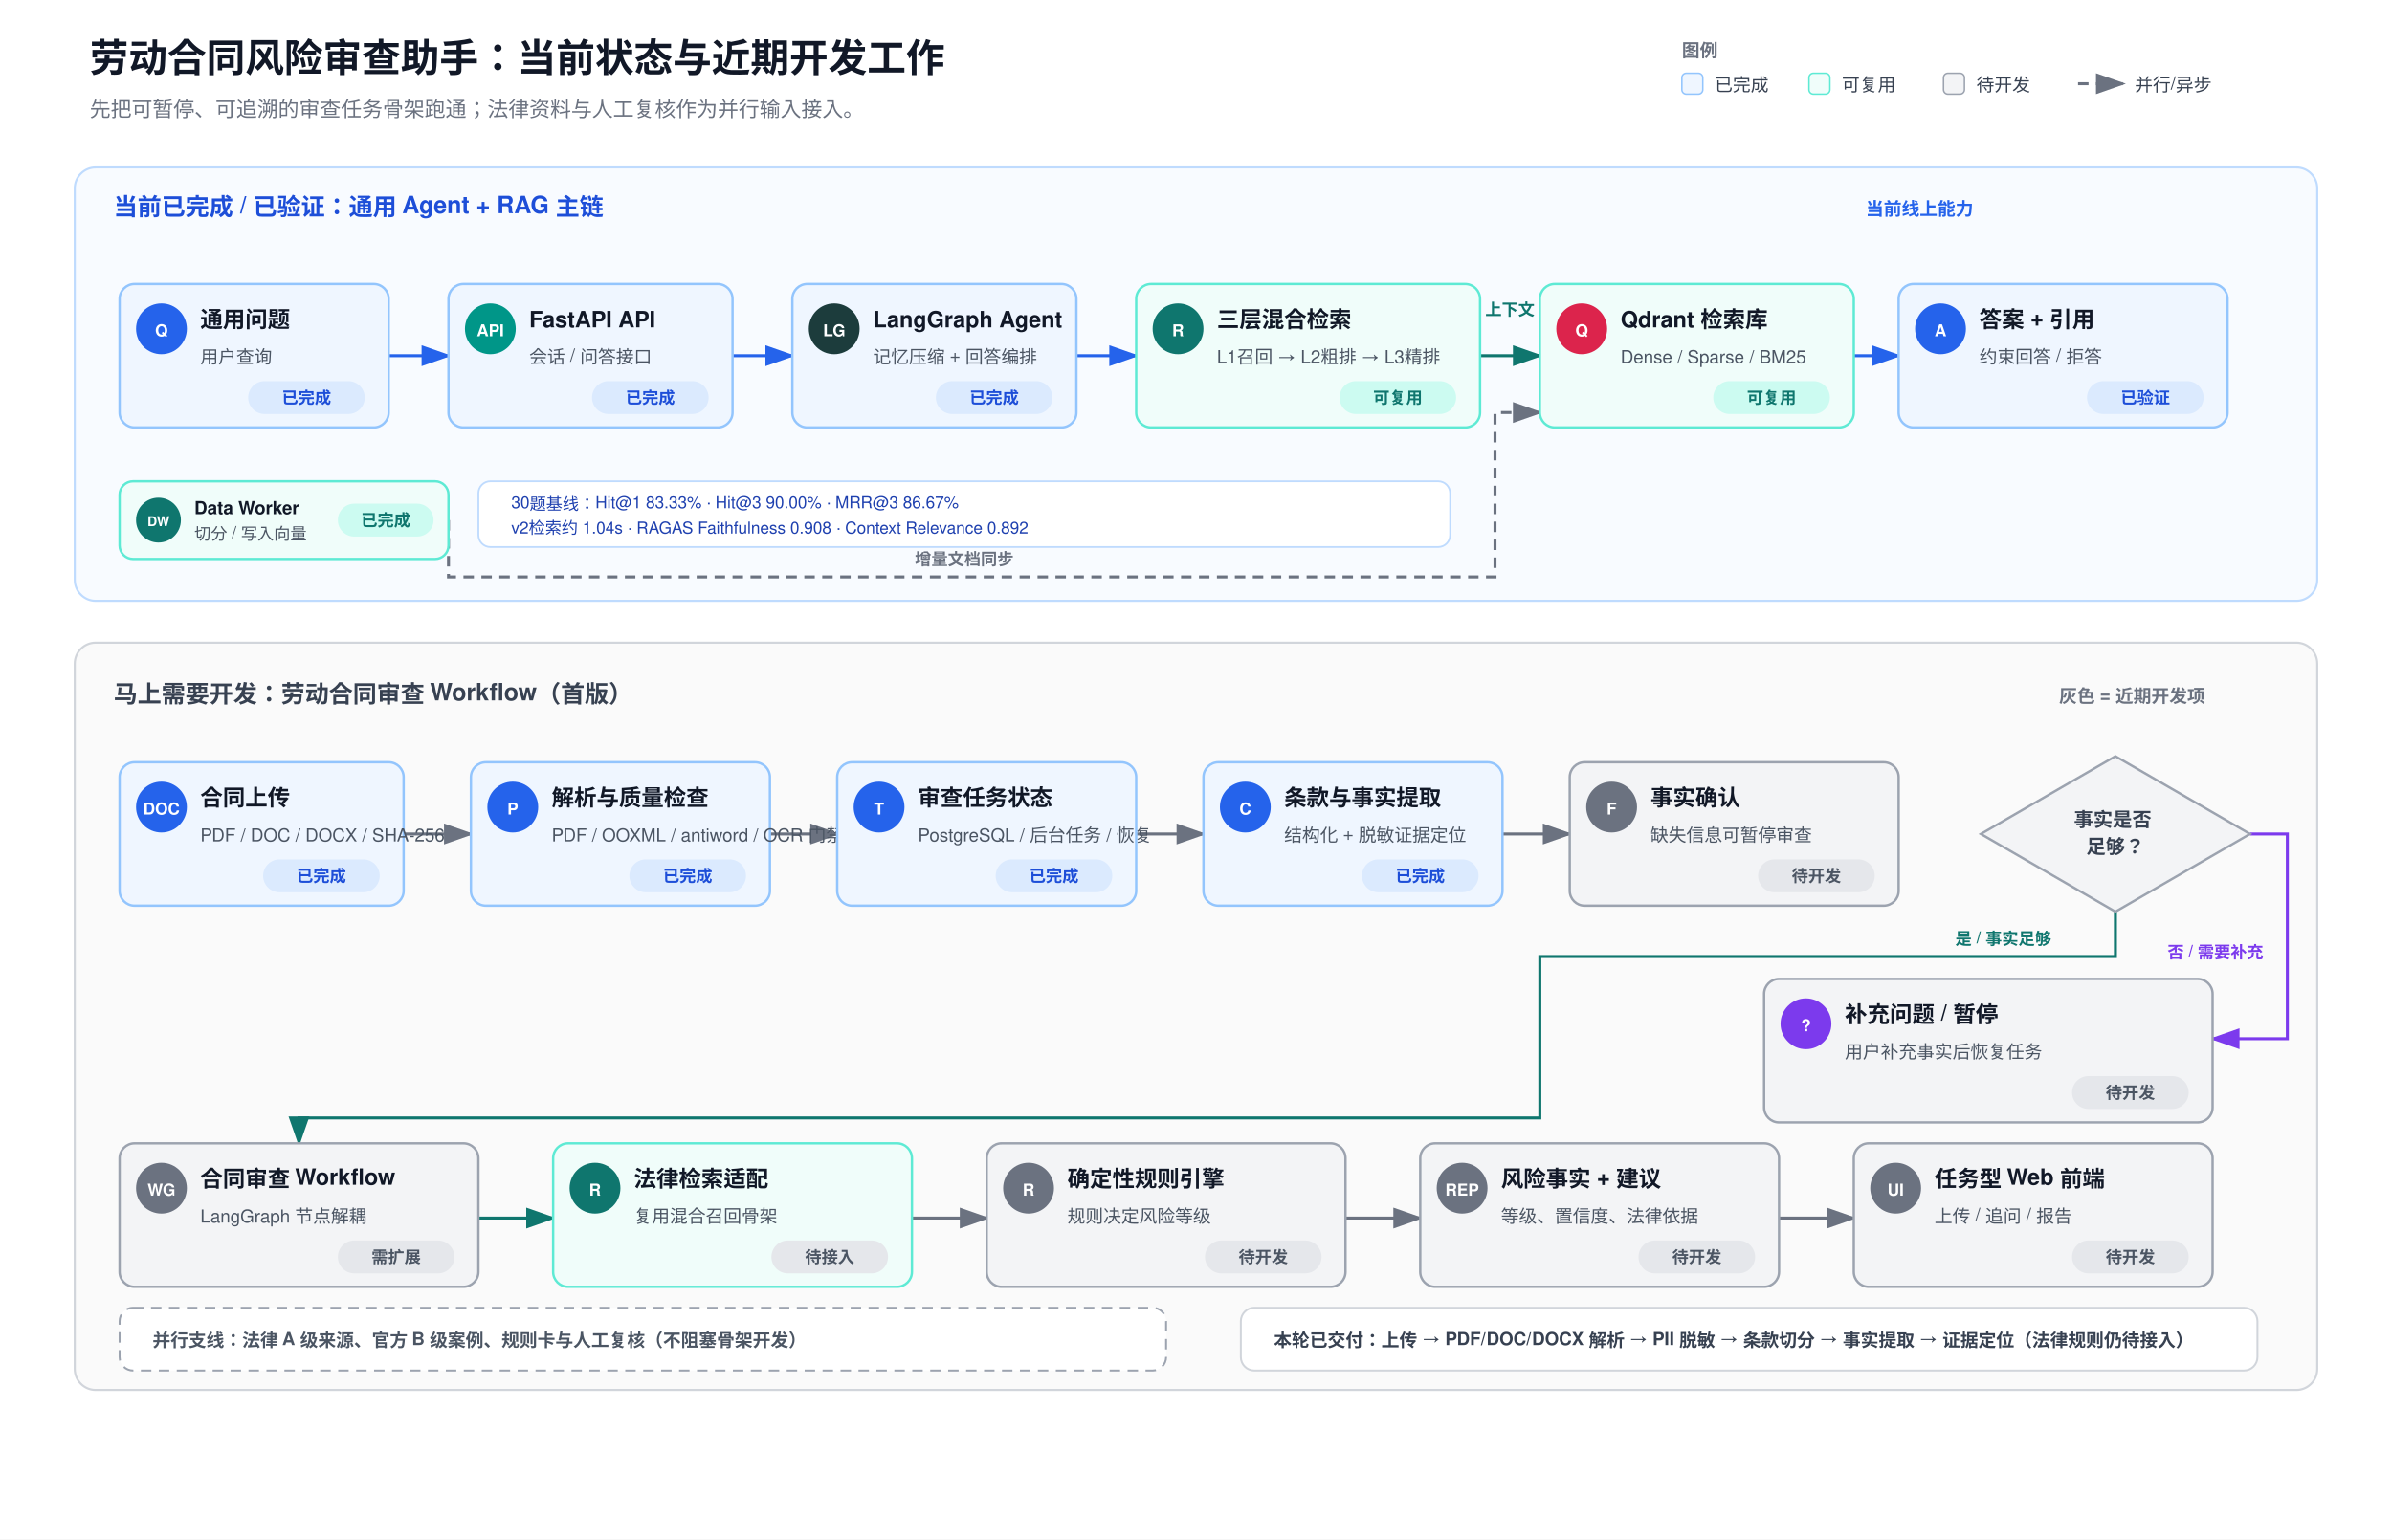
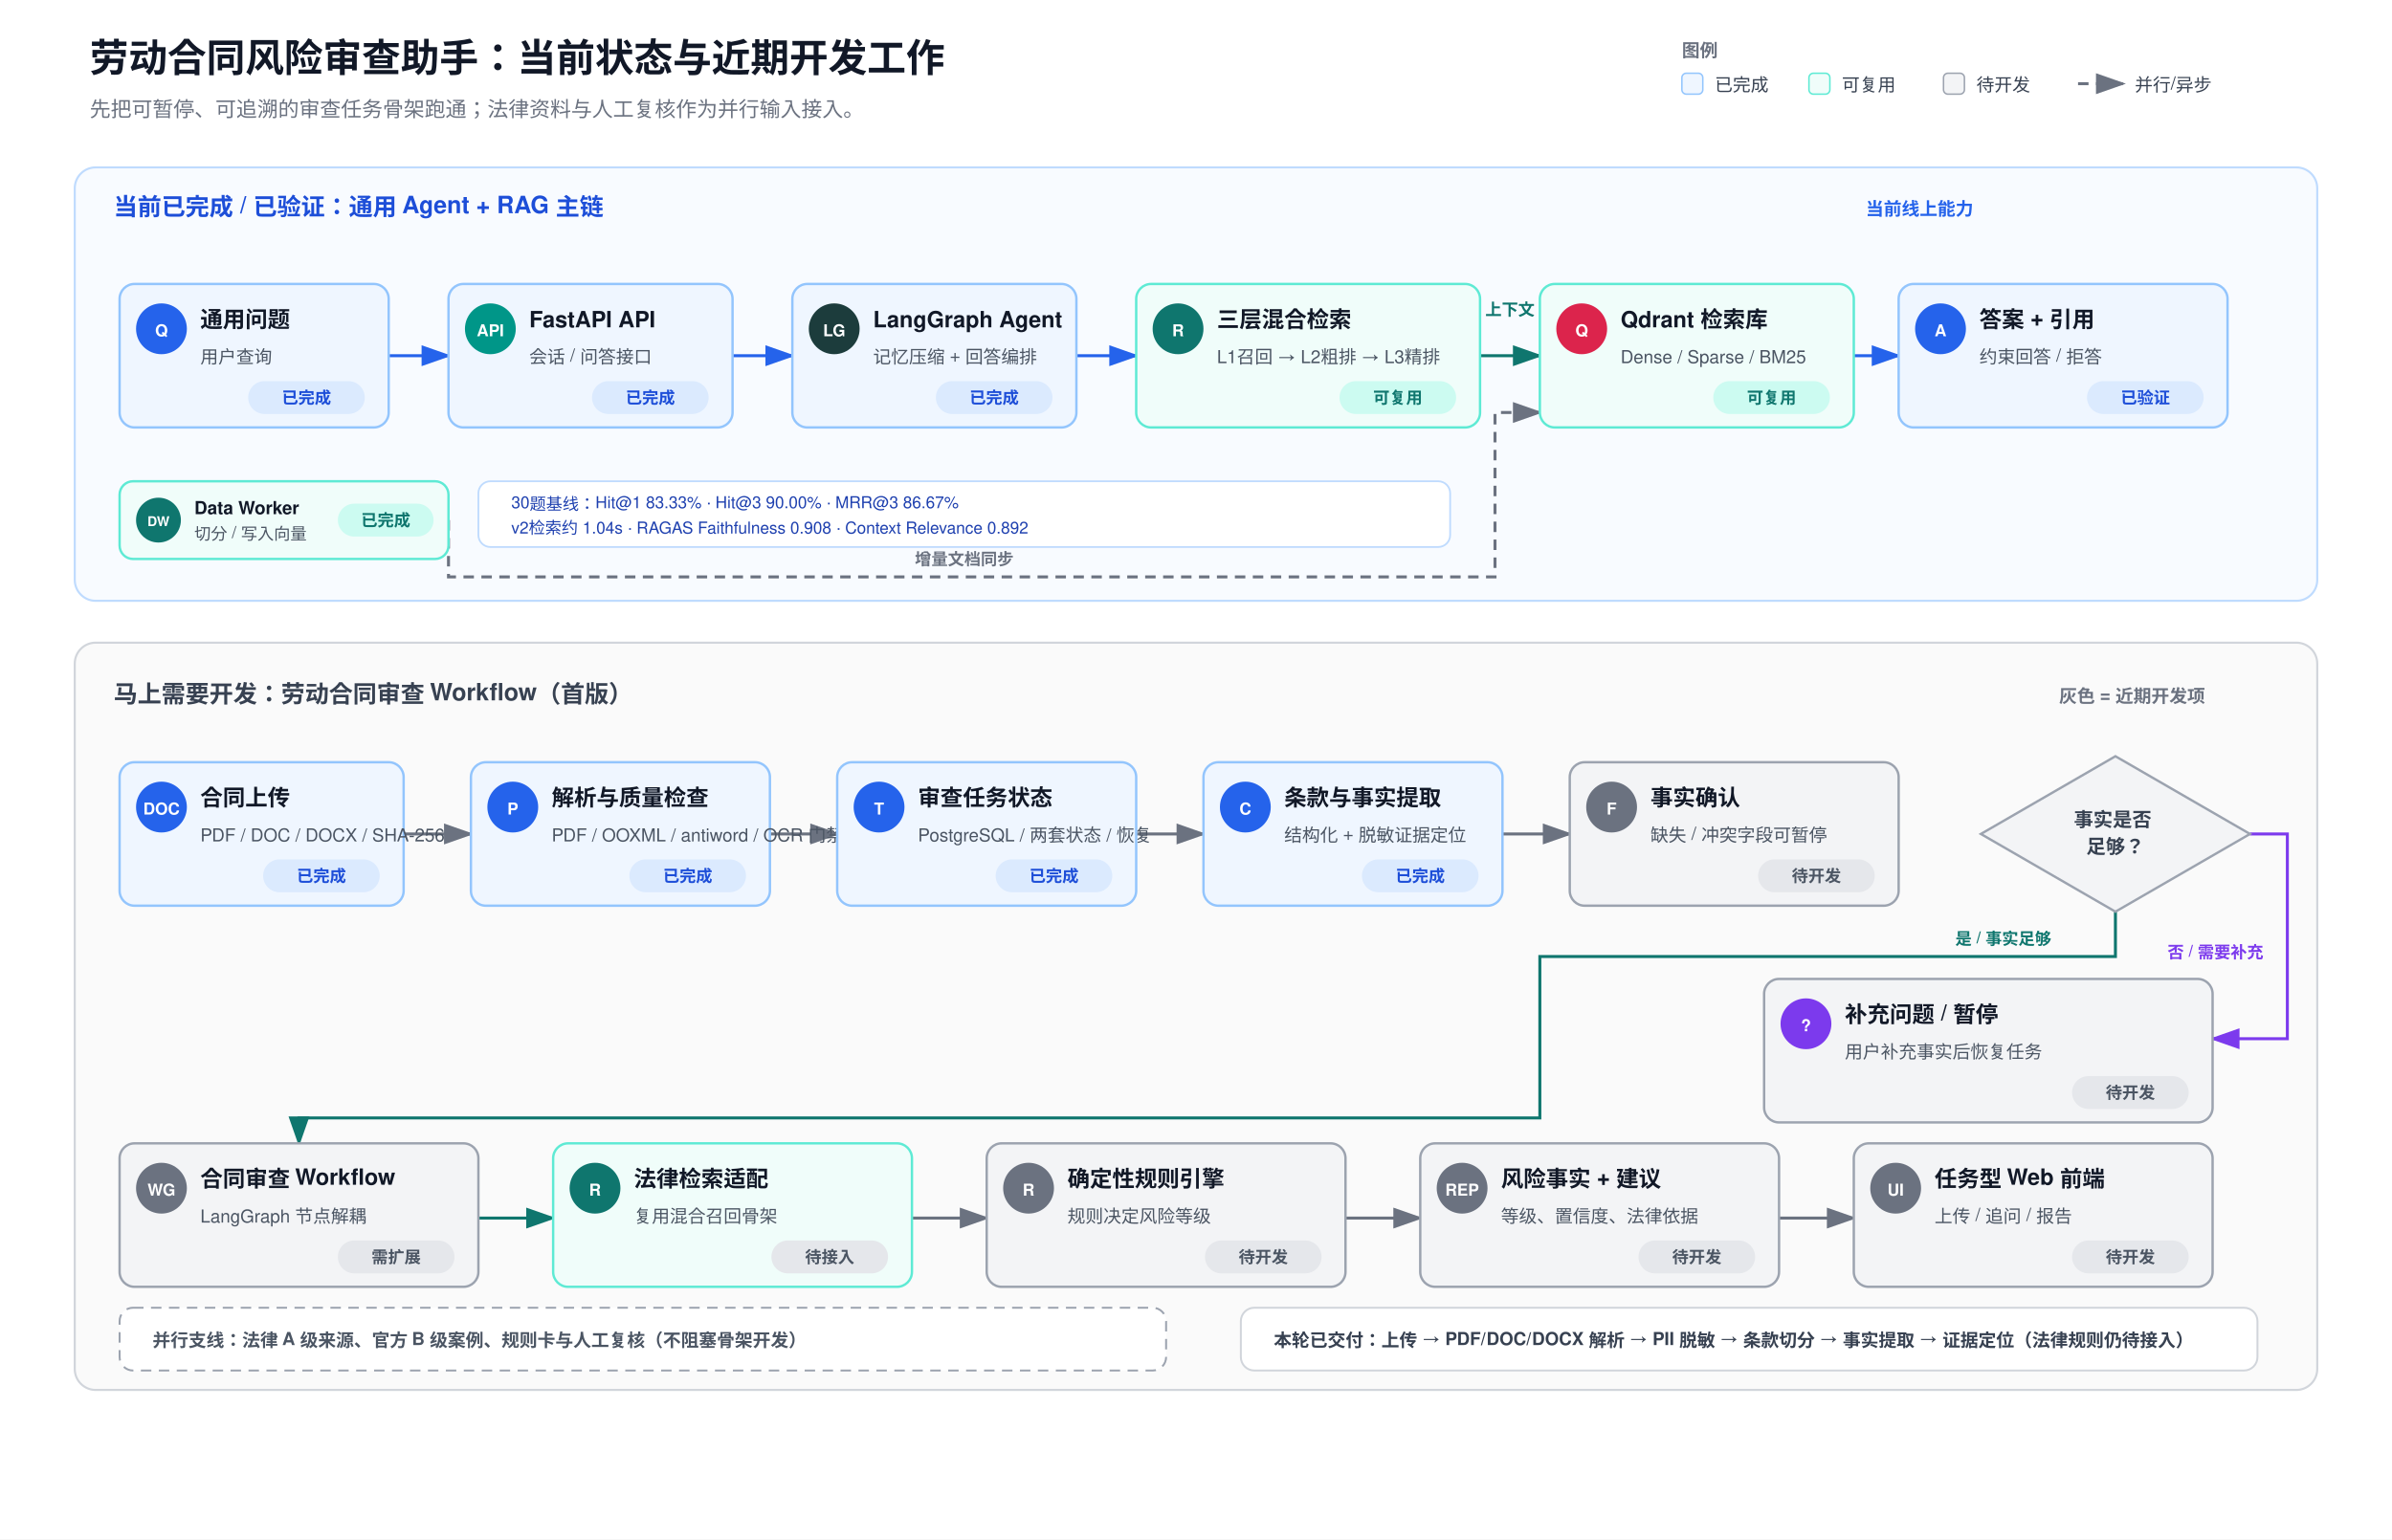
<svg xmlns="http://www.w3.org/2000/svg" width="1600" height="1030" viewBox="0 0 1600 1030" role="img" aria-labelledby="title desc">
  <style>text{font-family:'Helvetica Neue',Helvetica,Arial,'PingFang SC','Microsoft YaHei','Microsoft JhengHei','SimHei',sans-serif;} </style>
  <defs>
    <marker id="arrow-blue" markerWidth="10" markerHeight="7" refX="9" refY="3.5" orient="auto">
      <polygon points="0 0, 10 3.5, 0 7" fill="#2563eb" />
    </marker>
    <marker id="arrow-teal" markerWidth="10" markerHeight="7" refX="9" refY="3.5" orient="auto">
      <polygon points="0 0, 10 3.5, 0 7" fill="#0f766e" />
    </marker>
    <marker id="arrow-gray" markerWidth="10" markerHeight="7" refX="9" refY="3.5" orient="auto">
      <polygon points="0 0, 10 3.5, 0 7" fill="#6b7280" />
    </marker>
    <marker id="arrow-purple" markerWidth="10" markerHeight="7" refX="9" refY="3.5" orient="auto">
      <polygon points="0 0, 10 3.5, 0 7" fill="#7c3aed" />
    </marker>
  </defs>
  <rect data-graph-role="background" width="1600" height="1030" fill="#ffffff" />
  <text x="60" y="48" font-size="26px" fill="#111827" font-weight="600" text-anchor="start" opacity="1.0">劳动合同风险审查助手：当前状态与近期开发工作</text>
  <text x="60" y="78" font-size="14px" fill="#6b7280" font-weight="400" text-anchor="start" opacity="1.0">先把可暂停、可追溯的审查任务骨架跑通；法律资料与人工复核作为并行输入接入。</text>
  <text x="1125" y="38" font-size="12px" fill="#6b7280" font-weight="600" text-anchor="start" opacity="1.0">图例</text>
  <rect x="1125" y="49" width="14" height="14" rx="3" fill="#eff6ff" stroke="#93c5fd" />
  <text x="1147" y="61" font-size="12px" fill="#374151" font-weight="400" text-anchor="start" opacity="1.0">已完成</text>
  <rect x="1210" y="49" width="14" height="14" rx="3" fill="#f0fdfa" stroke="#5eead4" />
  <text x="1232" y="61" font-size="12px" fill="#374151" font-weight="400" text-anchor="start" opacity="1.0">可复用</text>
  <rect x="1300" y="49" width="14" height="14" rx="3" fill="#f3f4f6" stroke="#9ca3af" />
  <text x="1322" y="61" font-size="12px" fill="#374151" font-weight="400" text-anchor="start" opacity="1.0">待开发</text>
  <line x1="1390" y1="56" x2="1420" y2="56" stroke="#6b7280" stroke-width="2" stroke-dasharray="7,5" marker-end="url(#arrow-gray)" />
  <text x="1428" y="61" font-size="12px" fill="#374151" font-weight="400" text-anchor="start" opacity="1.0">并行/异步</text>
  <rect data-graph-role="container" x="50" y="112" width="1500" height="290" rx="14" fill="#f8fbff" stroke="#bfdbfe" stroke-width="1.4" />
  <rect data-graph-role="container" x="50" y="430" width="1500" height="500" rx="14" fill="#fafafa" stroke="#d1d5db" stroke-width="1.4" />
  <text x="76" y="144" font-size="16px" fill="#1d4ed8" font-weight="600" text-anchor="start" opacity="1.0">当前已完成 / 已验证：通用 Agent + RAG 主链</text>
  <text x="76" y="470" font-size="16px" fill="#374151" font-weight="600" text-anchor="start" opacity="1.0">马上需要开发：劳动合同审查 Workflow（首版）</text>
  <text x="1320" y="144" font-size="12px" fill="#2563eb" font-weight="600" text-anchor="end" opacity="1.0">当前线上能力</text>
  <text x="1475" y="470" font-size="12px" fill="#6b7280" font-weight="600" text-anchor="end" opacity="1.0">灰色 = 近期开发项</text>
  <path id="e-query-api" data-graph-role="edge" data-source="generic-query" data-target="fastapi" d="M260 238 H300" fill="none" stroke="#2563eb" stroke-width="2" marker-end="url(#arrow-blue)" />
  <path id="e-api-graph" data-graph-role="edge" data-source="fastapi" data-target="langgraph" d="M490 238 H530" fill="none" stroke="#2563eb" stroke-width="2" marker-end="url(#arrow-blue)" />
  <path id="e-graph-retrieval" data-graph-role="edge" data-source="langgraph" data-target="retrieval" d="M720 238 H760" fill="none" stroke="#2563eb" stroke-width="2" marker-end="url(#arrow-blue)" />
  <path id="e-retrieval-qdrant" data-graph-role="edge" data-source="retrieval" data-target="qdrant" d="M990 238 H1030" fill="none" stroke="#0f766e" stroke-width="2" marker-end="url(#arrow-teal)" />
  <text x="1010" y="211" font-size="11px" fill="#0f766e" font-weight="600" text-anchor="middle" opacity="1.0">上下文</text>
  <path id="e-qdrant-answer" data-graph-role="edge" data-source="qdrant" data-target="answer" d="M1240 238 H1270" fill="none" stroke="#2563eb" stroke-width="2" marker-end="url(#arrow-blue)" />
  <path id="e-data-qdrant" data-graph-role="edge" data-source="data-worker" data-target="qdrant" d="M300 348 V386 H1000 V276 H1030" fill="none" stroke="#6b7280" stroke-width="2" stroke-dasharray="7,5" marker-end="url(#arrow-gray)" />
  <text x="645" y="378" font-size="11px" fill="#6b7280" font-weight="600" text-anchor="middle" opacity="1.0">增量文档同步</text>
  <path id="e-upload-parse" data-graph-role="edge" data-source="contract-upload" data-target="parse" d="M270 558 H315" fill="none" stroke="#6b7280" stroke-width="2" marker-end="url(#arrow-gray)" />
  <path id="e-parse-task" data-graph-role="edge" data-source="parse" data-target="review-task" d="M515 558 H560" fill="none" stroke="#6b7280" stroke-width="2" marker-end="url(#arrow-gray)" />
  <path id="e-task-clause" data-graph-role="edge" data-source="review-task" data-target="clause-facts" d="M760 558 H805" fill="none" stroke="#6b7280" stroke-width="2" marker-end="url(#arrow-gray)" />
  <path id="e-clause-fact" data-graph-role="edge" data-source="clause-facts" data-target="fact-decision" d="M1005 558 H1050" fill="none" stroke="#6b7280" stroke-width="2" marker-end="url(#arrow-gray)" />
  <path id="e-fact-yes" data-graph-role="edge" data-source="fact-decision" data-target="contract-workflow" d="M1415 610 V640 H1030 V748 H200 V765" fill="none" stroke="#0f766e" stroke-width="2" marker-end="url(#arrow-teal)" />
  <text x="1340" y="632" font-size="11px" fill="#0f766e" font-weight="600" text-anchor="middle" opacity="1.0">是 / 事实足够</text>
  <path id="e-fact-no" data-graph-role="edge" data-source="fact-decision" data-target="clarification" d="M1505 558 H1530 V695 H1480" fill="none" stroke="#7c3aed" stroke-width="2" marker-end="url(#arrow-purple)" />
  <text x="1514" y="641" font-size="11px" fill="#7c3aed" font-weight="600" text-anchor="end" opacity="1.0">否 / 需要补充</text>
  <path id="e-workflow-legal" data-graph-role="edge" data-source="contract-workflow" data-target="legal-rag" d="M320 815 H370" fill="none" stroke="#0f766e" stroke-width="2" marker-end="url(#arrow-teal)" />
  <path id="e-legal-rules" data-graph-role="edge" data-source="legal-rag" data-target="rule-engine" d="M610 815 H660" fill="none" stroke="#6b7280" stroke-width="2" marker-end="url(#arrow-gray)" />
  <path id="e-rules-report" data-graph-role="edge" data-source="rule-engine" data-target="risk-report" d="M900 815 H950" fill="none" stroke="#6b7280" stroke-width="2" marker-end="url(#arrow-gray)" />
  <path id="e-report-ui" data-graph-role="edge" data-source="risk-report" data-target="task-ui" d="M1190 815 H1240" fill="none" stroke="#6b7280" stroke-width="2" marker-end="url(#arrow-gray)" />
  <g id="generic-query" data-graph-role="node">
    <rect x="80" y="190" width="180" height="96" rx="10" fill="#eff6ff" stroke="#93c5fd" stroke-width="1.6" />
    <circle cx="108" cy="220" r="17" fill="#2563eb" />
    <text x="108" y="225" font-size="11px" fill="#ffffff" font-weight="700" text-anchor="middle" opacity="1.0">Q</text>
    <text x="134" y="219" font-size="15px" fill="#111827" font-weight="600" text-anchor="start" opacity="1.0">通用问题</text>
    <text x="134" y="243" font-size="12px" fill="#4b5563" font-weight="400" text-anchor="start">
      <tspan x="134" dy="0px">用户查询</tspan>
    </text>
    <rect x="166" y="255" width="78" height="22" rx="11" fill="#dbeafe" stroke="none" />
    <text x="205.0" y="270" font-size="11px" fill="#1d4ed8" font-weight="600" text-anchor="middle" opacity="1.0">已完成</text>
  </g>
  <g id="fastapi" data-graph-role="node">
    <rect x="300" y="190" width="190" height="96" rx="10" fill="#eff6ff" stroke="#93c5fd" stroke-width="1.6" />
    <circle cx="328" cy="220" r="17" fill="#009688" />
    <text x="328" y="225" font-size="11px" fill="#ffffff" font-weight="700" text-anchor="middle" opacity="1.0">API</text>
    <text x="354" y="219" font-size="15px" fill="#111827" font-weight="600" text-anchor="start" opacity="1.0">FastAPI API</text>
    <text x="354" y="243" font-size="12px" fill="#4b5563" font-weight="400" text-anchor="start">
      <tspan x="354" dy="0px">会话 / 问答接口</tspan>
    </text>
    <rect x="396" y="255" width="78" height="22" rx="11" fill="#dbeafe" stroke="none" />
    <text x="435.0" y="270" font-size="11px" fill="#1d4ed8" font-weight="600" text-anchor="middle" opacity="1.0">已完成</text>
  </g>
  <g id="langgraph" data-graph-role="node">
    <rect x="530" y="190" width="190" height="96" rx="10" fill="#eff6ff" stroke="#93c5fd" stroke-width="1.6" />
    <circle cx="558" cy="220" r="17" fill="#1c3c3c" />
    <text x="558" y="225" font-size="11px" fill="#ffffff" font-weight="700" text-anchor="middle" opacity="1.0">LG</text>
    <text x="584" y="219" font-size="15px" fill="#111827" font-weight="600" text-anchor="start" opacity="1.0">LangGraph Agent</text>
    <text x="584" y="243" font-size="12px" fill="#4b5563" font-weight="400" text-anchor="start">
      <tspan x="584" dy="0px">记忆压缩 + 回答编排</tspan>
    </text>
    <rect x="626" y="255" width="78" height="22" rx="11" fill="#dbeafe" stroke="none" />
    <text x="665.0" y="270" font-size="11px" fill="#1d4ed8" font-weight="600" text-anchor="middle" opacity="1.0">已完成</text>
  </g>
  <g id="retrieval" data-graph-role="node">
    <rect x="760" y="190" width="230" height="96" rx="10" fill="#f0fdfa" stroke="#5eead4" stroke-width="1.6" />
    <circle cx="788" cy="220" r="17" fill="#0f766e" />
    <text x="788" y="225" font-size="11px" fill="#ffffff" font-weight="700" text-anchor="middle" opacity="1.0">R</text>
    <text x="814" y="219" font-size="15px" fill="#111827" font-weight="600" text-anchor="start" opacity="1.0">三层混合检索</text>
    <text x="814" y="243" font-size="12px" fill="#4b5563" font-weight="400" text-anchor="start">
      <tspan x="814" dy="0px">L1召回 → L2粗排 → L3精排</tspan>
    </text>
    <rect x="896" y="255" width="78" height="22" rx="11" fill="#ccfbf1" stroke="none" />
    <text x="935.0" y="270" font-size="11px" fill="#0f766e" font-weight="600" text-anchor="middle" opacity="1.0">可复用</text>
  </g>
  <g id="qdrant" data-graph-role="node">
    <rect x="1030" y="190" width="210" height="96" rx="10" fill="#f0fdfa" stroke="#5eead4" stroke-width="1.6" />
    <circle cx="1058" cy="220" r="17" fill="#dc244c" />
    <text x="1058" y="225" font-size="11px" fill="#ffffff" font-weight="700" text-anchor="middle" opacity="1.0">Q</text>
    <text x="1084" y="219" font-size="15px" fill="#111827" font-weight="600" text-anchor="start" opacity="1.0">Qdrant 检索库</text>
    <text x="1084" y="243" font-size="12px" fill="#4b5563" font-weight="400" text-anchor="start">
      <tspan x="1084" dy="0px">Dense / Sparse / BM25</tspan>
    </text>
    <rect x="1146" y="255" width="78" height="22" rx="11" fill="#ccfbf1" stroke="none" />
    <text x="1185.0" y="270" font-size="11px" fill="#0f766e" font-weight="600" text-anchor="middle" opacity="1.0">可复用</text>
  </g>
  <g id="answer" data-graph-role="node">
    <rect x="1270" y="190" width="220" height="96" rx="10" fill="#eff6ff" stroke="#93c5fd" stroke-width="1.6" />
    <circle cx="1298" cy="220" r="17" fill="#2563eb" />
    <text x="1298" y="225" font-size="11px" fill="#ffffff" font-weight="700" text-anchor="middle" opacity="1.0">A</text>
    <text x="1324" y="219" font-size="15px" fill="#111827" font-weight="600" text-anchor="start" opacity="1.0">答案 + 引用</text>
    <text x="1324" y="243" font-size="12px" fill="#4b5563" font-weight="400" text-anchor="start">
      <tspan x="1324" dy="0px">约束回答 / 拒答</tspan>
    </text>
    <rect x="1396" y="255" width="78" height="22" rx="11" fill="#dbeafe" stroke="none" />
    <text x="1435.0" y="270" font-size="11px" fill="#1d4ed8" font-weight="600" text-anchor="middle" opacity="1.0">已验证</text>
  </g>
  <g id="data-worker" data-graph-role="node">
    <rect x="80" y="322" width="220" height="52" rx="9" fill="#f0fdfa" stroke="#5eead4" stroke-width="1.6" />
    <circle cx="106" cy="348" r="15" fill="#0f766e" />
    <text x="106" y="352" font-size="9px" fill="#ffffff" font-weight="700" text-anchor="middle" opacity="1.0">DW</text>
    <text x="130" y="344" font-size="12px" fill="#111827" font-weight="600" text-anchor="start" opacity="1.0">Data Worker</text>
    <text x="130" y="361" font-size="11px" fill="#4b5563" font-weight="400" text-anchor="start" opacity="1.0">切分 / 写入向量</text>
    <rect x="226" y="337" width="64" height="22" rx="11" fill="#ccfbf1" stroke="none" />
    <text x="258.0" y="352" font-size="11px" fill="#0f766e" font-weight="600" text-anchor="middle" opacity="1.0">已完成</text>
  </g>
  <rect x="320" y="322" width="650" height="44" rx="8" fill="#ffffff" stroke="#bfdbfe" stroke-width="1.2" />
  <text x="342" y="340" font-size="11px" fill="#1e40af" font-weight="400" text-anchor="start" opacity="1.0">30题基线：Hit@1 83.33%  ·  Hit@3 90.00%  ·  MRR@3 86.67%</text>
  <text x="342" y="357" font-size="11px" fill="#1e40af" font-weight="400" text-anchor="start" opacity="1.0">v2检索约 1.04s  ·  RAGAS Faithfulness 0.908  ·  Context Relevance 0.892</text>
  <g id="contract-upload" data-graph-role="node">
    <rect x="80" y="510" width="190" height="96" rx="10" fill="#eff6ff" stroke="#93c5fd" stroke-width="1.6" />
    <circle cx="108" cy="540" r="17" fill="#2563eb" />
    <text x="108" y="545" font-size="11px" fill="#ffffff" font-weight="700" text-anchor="middle" opacity="1.0">DOC</text>
    <text x="134" y="539" font-size="15px" fill="#111827" font-weight="600" text-anchor="start" opacity="1.0">合同上传</text>
    <text x="134" y="563" font-size="12px" fill="#4b5563" font-weight="400" text-anchor="start">
      <tspan x="134" dy="0px">PDF / DOC / DOCX / SHA-256</tspan>
    </text>
    <rect x="176" y="575" width="78" height="22" rx="11" fill="#dbeafe" stroke="none" />
    <text x="215.0" y="590" font-size="11px" fill="#1d4ed8" font-weight="600" text-anchor="middle" opacity="1.0">已完成</text>
  </g>
  <g id="parse" data-graph-role="node">
    <rect x="315" y="510" width="200" height="96" rx="10" fill="#eff6ff" stroke="#93c5fd" stroke-width="1.6" />
    <circle cx="343" cy="540" r="17" fill="#2563eb" />
    <text x="343" y="545" font-size="11px" fill="#ffffff" font-weight="700" text-anchor="middle" opacity="1.0">P</text>
    <text x="369" y="539" font-size="15px" fill="#111827" font-weight="600" text-anchor="start" opacity="1.0">解析与质量检查</text>
    <text x="369" y="563" font-size="12px" fill="#4b5563" font-weight="400" text-anchor="start">
      <tspan x="369" dy="0px">PDF / OOXML / antiword / OCR 门禁</tspan>
    </text>
    <rect x="421" y="575" width="78" height="22" rx="11" fill="#dbeafe" stroke="none" />
    <text x="460.0" y="590" font-size="11px" fill="#1d4ed8" font-weight="600" text-anchor="middle" opacity="1.0">已完成</text>
  </g>
  <g id="review-task" data-graph-role="node">
    <rect x="560" y="510" width="200" height="96" rx="10" fill="#eff6ff" stroke="#93c5fd" stroke-width="1.6" />
    <circle cx="588" cy="540" r="17" fill="#2563eb" />
    <text x="588" y="545" font-size="11px" fill="#ffffff" font-weight="700" text-anchor="middle" opacity="1.0">T</text>
    <text x="614" y="539" font-size="15px" fill="#111827" font-weight="600" text-anchor="start" opacity="1.0">审查任务状态</text>
    <text x="614" y="563" font-size="12px" fill="#4b5563" font-weight="400" text-anchor="start">
-       <tspan x="614" dy="0px">PostgreSQL / 后台任务 / 恢复</tspan>
+       <tspan x="614" dy="0px">PostgreSQL / 两套状态 / 恢复</tspan>
    </text>
    <rect x="666" y="575" width="78" height="22" rx="11" fill="#dbeafe" stroke="none" />
    <text x="705.0" y="590" font-size="11px" fill="#1d4ed8" font-weight="600" text-anchor="middle" opacity="1.0">已完成</text>
  </g>
  <g id="clause-facts" data-graph-role="node">
    <rect x="805" y="510" width="200" height="96" rx="10" fill="#eff6ff" stroke="#93c5fd" stroke-width="1.6" />
    <circle cx="833" cy="540" r="17" fill="#2563eb" />
    <text x="833" y="545" font-size="11px" fill="#ffffff" font-weight="700" text-anchor="middle" opacity="1.0">C</text>
    <text x="859" y="539" font-size="15px" fill="#111827" font-weight="600" text-anchor="start" opacity="1.0">条款与事实提取</text>
    <text x="859" y="563" font-size="12px" fill="#4b5563" font-weight="400" text-anchor="start">
      <tspan x="859" dy="0px">结构化 + 脱敏证据定位</tspan>
    </text>
    <rect x="911" y="575" width="78" height="22" rx="11" fill="#dbeafe" stroke="none" />
    <text x="950.0" y="590" font-size="11px" fill="#1d4ed8" font-weight="600" text-anchor="middle" opacity="1.0">已完成</text>
  </g>
  <g id="fact-placeholder" data-graph-role="node">
    <rect x="1050" y="510" width="220" height="96" rx="10" fill="#f3f4f6" stroke="#9ca3af" stroke-width="1.6" />
    <circle cx="1078" cy="540" r="17" fill="#6b7280" />
    <text x="1078" y="545" font-size="11px" fill="#ffffff" font-weight="700" text-anchor="middle" opacity="1.0">F</text>
    <text x="1104" y="539" font-size="15px" fill="#111827" font-weight="600" text-anchor="start" opacity="1.0">事实确认</text>
    <text x="1104" y="563" font-size="12px" fill="#4b5563" font-weight="400" text-anchor="start">
-       <tspan x="1104" dy="0px">缺失信息可暂停审查</tspan>
+       <tspan x="1104" dy="0px">缺失 / 冲突字段可暂停</tspan>
    </text>
    <rect x="1176" y="575" width="78" height="22" rx="11" fill="#e5e7eb" stroke="none" />
    <text x="1215.0" y="590" font-size="11px" fill="#4b5563" font-weight="600" text-anchor="middle" opacity="1.0">待开发</text>
  </g>
  <g id="fact-decision" data-graph-role="node">
    <polygon points="1415,506 1505,558 1415,610 1325,558" fill="#f3f4f6" stroke="#9ca3af" stroke-width="1.6" />
    <text x="1415" y="553" font-size="13px" fill="#374151" font-weight="600" text-anchor="middle">
      <tspan x="1415" dy="0px">事实是否</tspan>
      <tspan x="1415" dy="18px">足够？</tspan>
    </text>
  </g>
  <g id="clarification" data-graph-role="node">
    <rect x="1180" y="655" width="300" height="96" rx="10" fill="#f3f4f6" stroke="#9ca3af" stroke-width="1.6" />
    <circle cx="1208" cy="685" r="17" fill="#7c3aed" />
    <text x="1208" y="690" font-size="11px" fill="#ffffff" font-weight="700" text-anchor="middle" opacity="1.0">?</text>
    <text x="1234" y="684" font-size="15px" fill="#111827" font-weight="600" text-anchor="start" opacity="1.0">补充问题 / 暂停</text>
    <text x="1234" y="708" font-size="12px" fill="#4b5563" font-weight="400" text-anchor="start">
      <tspan x="1234" dy="0px">用户补充事实后恢复任务</tspan>
    </text>
    <rect x="1386" y="720" width="78" height="22" rx="11" fill="#e5e7eb" stroke="none" />
    <text x="1425.0" y="735" font-size="11px" fill="#4b5563" font-weight="600" text-anchor="middle" opacity="1.0">待开发</text>
  </g>
  <g id="contract-workflow" data-graph-role="node">
    <rect x="80" y="765" width="240" height="96" rx="10" fill="#f3f4f6" stroke="#9ca3af" stroke-width="1.6" />
    <circle cx="108" cy="795" r="17" fill="#6b7280" />
    <text x="108" y="800" font-size="11px" fill="#ffffff" font-weight="700" text-anchor="middle" opacity="1.0">WG</text>
    <text x="134" y="794" font-size="15px" fill="#111827" font-weight="600" text-anchor="start" opacity="1.0">合同审查 Workflow</text>
    <text x="134" y="818" font-size="12px" fill="#4b5563" font-weight="400" text-anchor="start">
      <tspan x="134" dy="0px">LangGraph 节点解耦</tspan>
    </text>
    <rect x="226" y="830" width="78" height="22" rx="11" fill="#e5e7eb" stroke="none" />
    <text x="265.0" y="845" font-size="11px" fill="#4b5563" font-weight="600" text-anchor="middle" opacity="1.0">需扩展</text>
  </g>
  <g id="legal-rag" data-graph-role="node">
    <rect x="370" y="765" width="240" height="96" rx="10" fill="#f0fdfa" stroke="#5eead4" stroke-width="1.6" />
    <circle cx="398" cy="795" r="17" fill="#0f766e" />
    <text x="398" y="800" font-size="11px" fill="#ffffff" font-weight="700" text-anchor="middle" opacity="1.0">R</text>
    <text x="424" y="794" font-size="15px" fill="#111827" font-weight="600" text-anchor="start" opacity="1.0">法律检索适配</text>
    <text x="424" y="818" font-size="12px" fill="#4b5563" font-weight="400" text-anchor="start">
      <tspan x="424" dy="0px">复用混合召回骨架</tspan>
    </text>
    <rect x="516" y="830" width="78" height="22" rx="11" fill="#e5e7eb" stroke="none" />
    <text x="555.0" y="845" font-size="11px" fill="#4b5563" font-weight="600" text-anchor="middle" opacity="1.0">待接入</text>
  </g>
  <g id="rule-engine" data-graph-role="node">
    <rect x="660" y="765" width="240" height="96" rx="10" fill="#f3f4f6" stroke="#9ca3af" stroke-width="1.6" />
    <circle cx="688" cy="795" r="17" fill="#6b7280" />
    <text x="688" y="800" font-size="11px" fill="#ffffff" font-weight="700" text-anchor="middle" opacity="1.0">R</text>
    <text x="714" y="794" font-size="15px" fill="#111827" font-weight="600" text-anchor="start" opacity="1.0">确定性规则引擎</text>
    <text x="714" y="818" font-size="12px" fill="#4b5563" font-weight="400" text-anchor="start">
      <tspan x="714" dy="0px">规则决定风险等级</tspan>
    </text>
    <rect x="806" y="830" width="78" height="22" rx="11" fill="#e5e7eb" stroke="none" />
    <text x="845.0" y="845" font-size="11px" fill="#4b5563" font-weight="600" text-anchor="middle" opacity="1.0">待开发</text>
  </g>
  <g id="risk-report" data-graph-role="node">
    <rect x="950" y="765" width="240" height="96" rx="10" fill="#f3f4f6" stroke="#9ca3af" stroke-width="1.6" />
    <circle cx="978" cy="795" r="17" fill="#6b7280" />
    <text x="978" y="800" font-size="11px" fill="#ffffff" font-weight="700" text-anchor="middle" opacity="1.0">REP</text>
    <text x="1004" y="794" font-size="15px" fill="#111827" font-weight="600" text-anchor="start" opacity="1.0">风险事实 + 建议</text>
    <text x="1004" y="818" font-size="12px" fill="#4b5563" font-weight="400" text-anchor="start">
      <tspan x="1004" dy="0px">等级、置信度、法律依据</tspan>
    </text>
    <rect x="1096" y="830" width="78" height="22" rx="11" fill="#e5e7eb" stroke="none" />
    <text x="1135.0" y="845" font-size="11px" fill="#4b5563" font-weight="600" text-anchor="middle" opacity="1.0">待开发</text>
  </g>
  <g id="task-ui" data-graph-role="node">
    <rect x="1240" y="765" width="240" height="96" rx="10" fill="#f3f4f6" stroke="#9ca3af" stroke-width="1.6" />
    <circle cx="1268" cy="795" r="17" fill="#6b7280" />
    <text x="1268" y="800" font-size="11px" fill="#ffffff" font-weight="700" text-anchor="middle" opacity="1.0">UI</text>
    <text x="1294" y="794" font-size="15px" fill="#111827" font-weight="600" text-anchor="start" opacity="1.0">任务型 Web 前端</text>
    <text x="1294" y="818" font-size="12px" fill="#4b5563" font-weight="400" text-anchor="start">
      <tspan x="1294" dy="0px">上传 / 追问 / 报告</tspan>
    </text>
    <rect x="1386" y="830" width="78" height="22" rx="11" fill="#e5e7eb" stroke="none" />
    <text x="1425.0" y="845" font-size="11px" fill="#4b5563" font-weight="600" text-anchor="middle" opacity="1.0">待开发</text>
  </g>
  <rect x="80" y="875" width="700" height="42" rx="9" fill="#ffffff" stroke="#9ca3af" stroke-width="1.3" stroke-dasharray="7,5" />
  <text x="102" y="901" font-size="12px" fill="#4b5563" font-weight="600" text-anchor="start" opacity="1.0">并行支线：法律 A 级来源、官方 B 级案例、规则卡与人工复核（不阻塞骨架开发）</text>
  <rect x="830" y="875" width="680" height="42" rx="9" fill="#ffffff" stroke="#d1d5db" stroke-width="1.3" />
  <text x="852" y="901" font-size="12px" fill="#374151" font-weight="600" text-anchor="start" opacity="1.0">本轮已交付：上传 → PDF/DOC/DOCX 解析 → PII 脱敏 → 条款切分 → 事实提取 → 证据定位（法律规则仍待接入）</text>
</svg>
